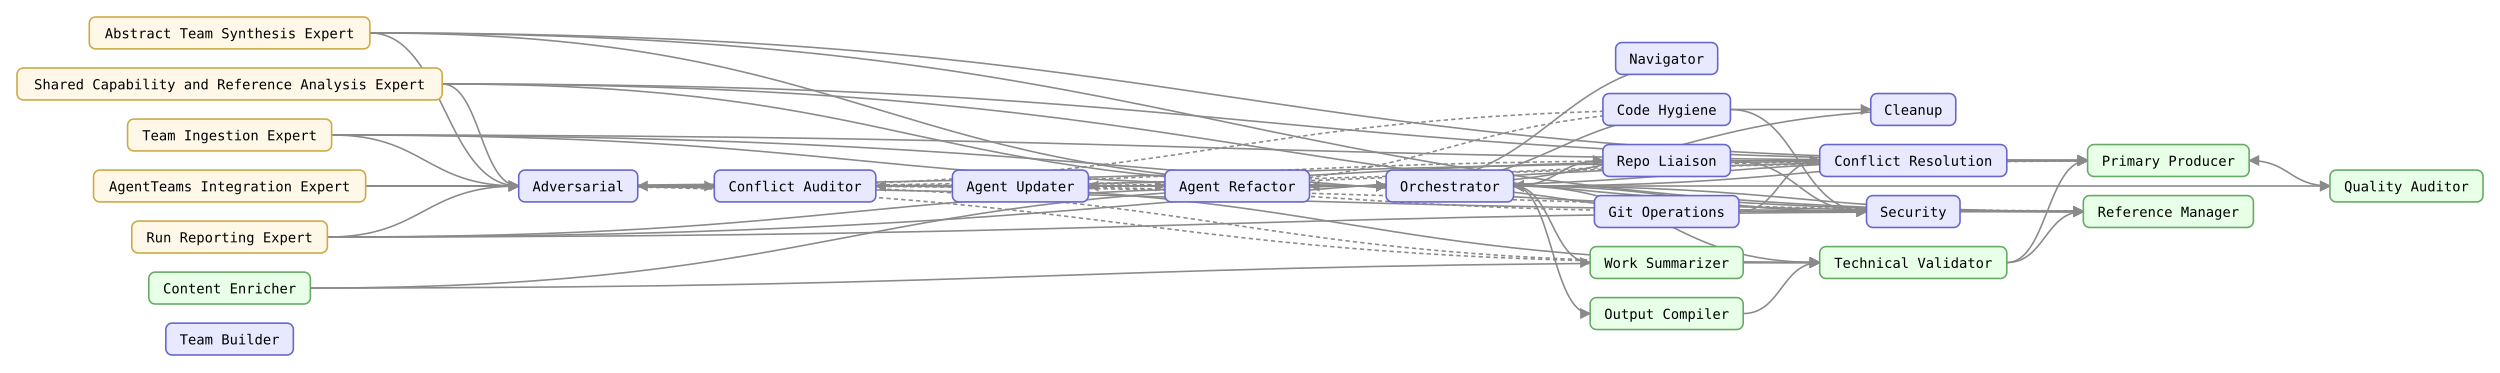
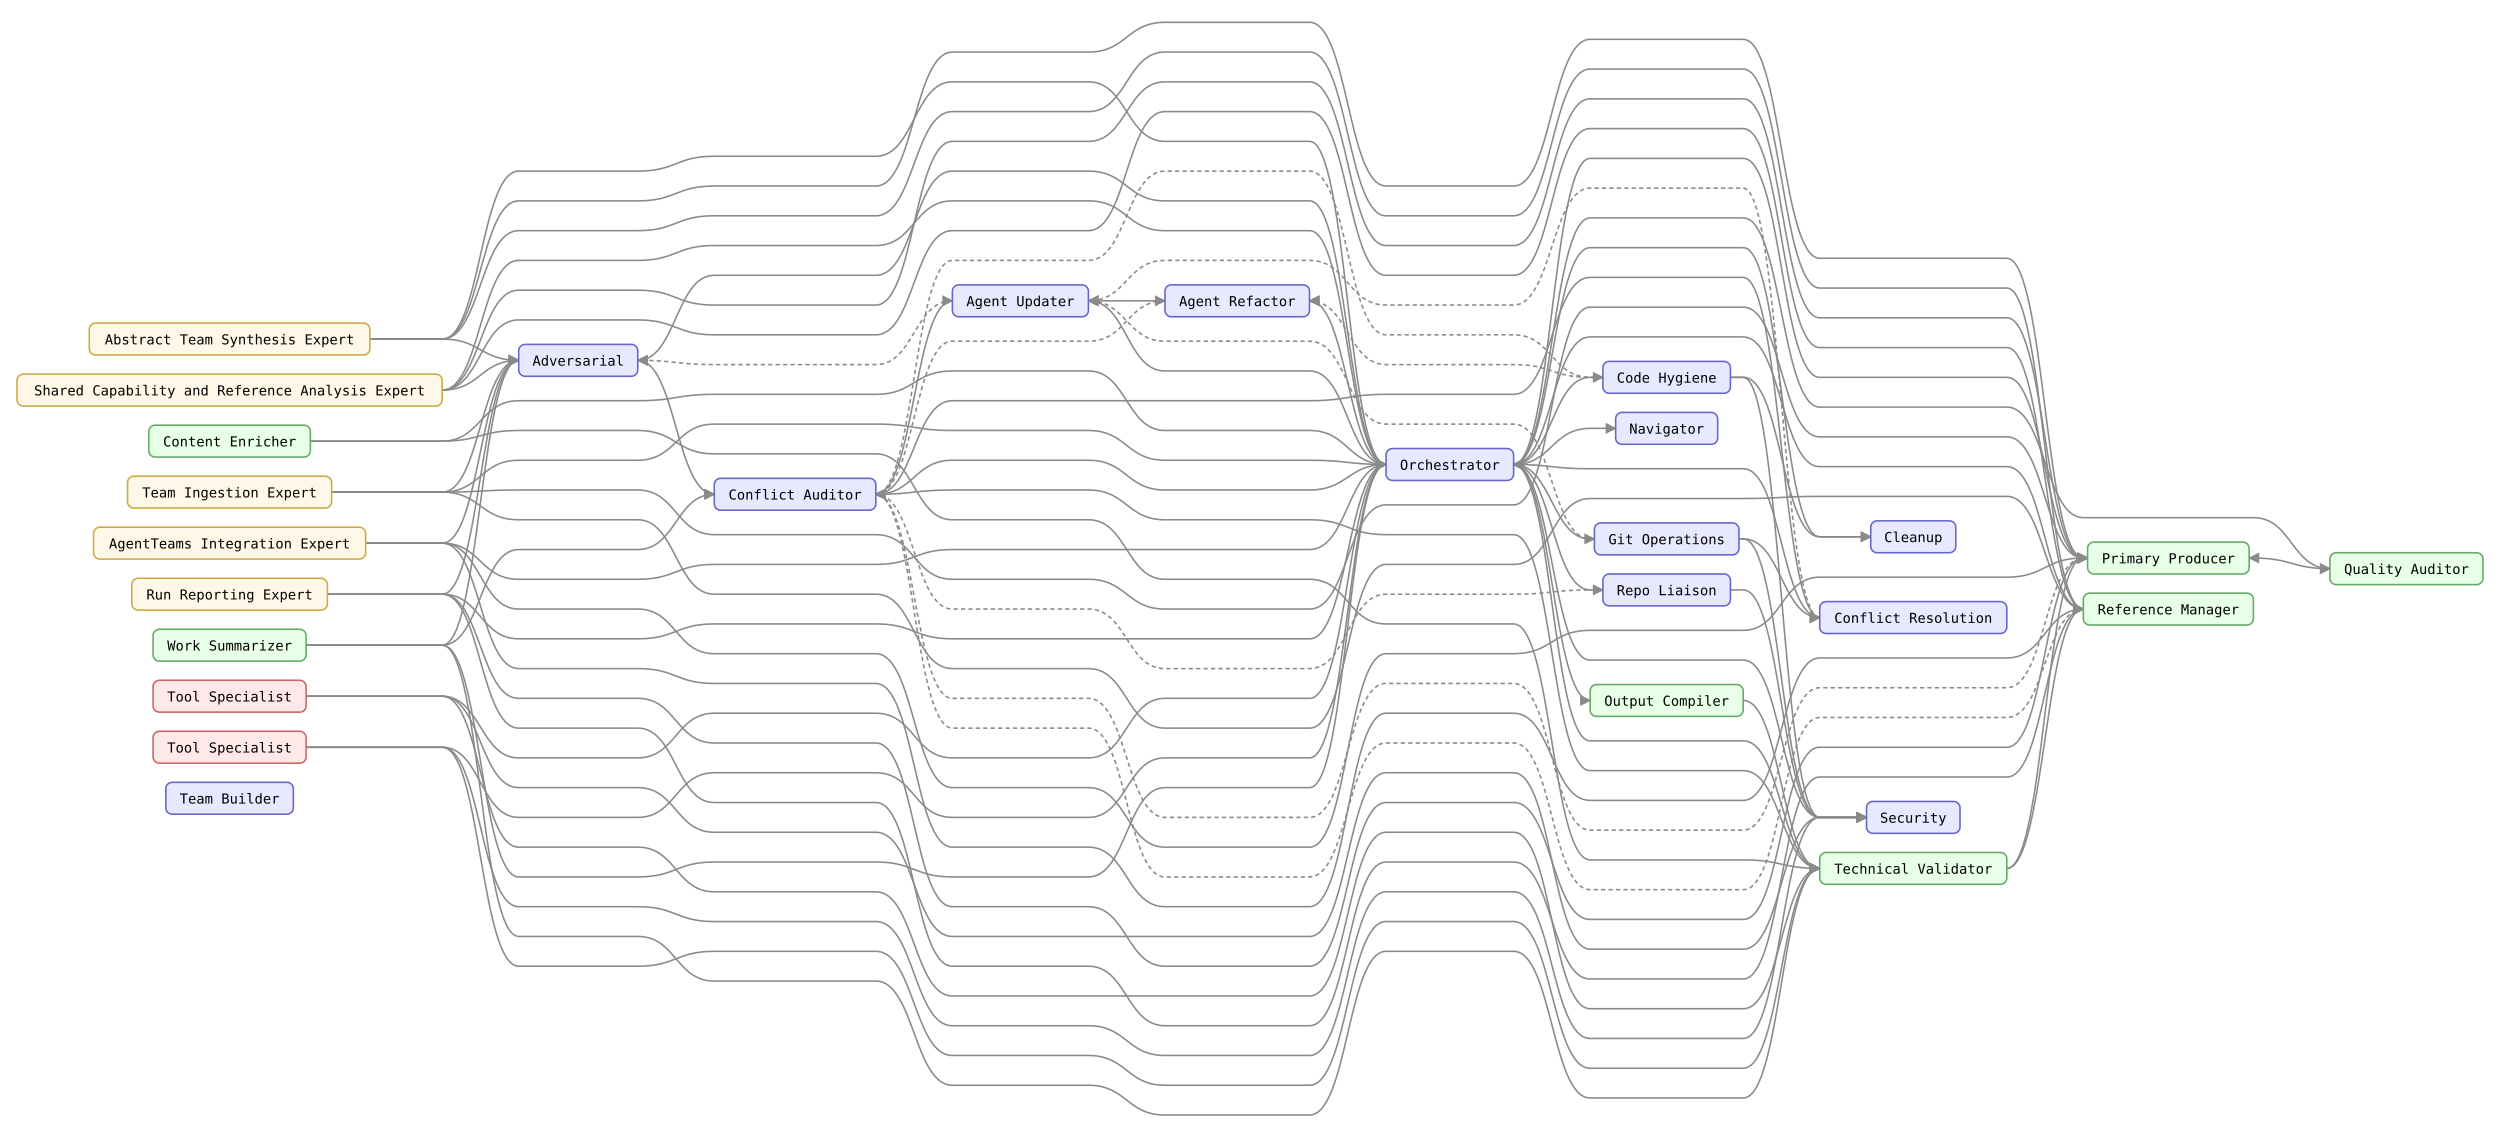
- <svg xmlns="http://www.w3.org/2000/svg" viewBox="0 0 2352 350" width="2352" height="350" font-family="monospace">
+ <svg xmlns="http://www.w3.org/2000/svg" viewBox="0 0 2352 1070" width="2352" height="1070" font-family="monospace">
  <defs>
    <marker id="arrow" viewBox="0 0 10 10" refX="9" refY="5" markerWidth="7" markerHeight="7" orient="auto-start-reverse">
      <polygon points="0,0 10,5 0,10" fill="#8a8a8a" />
    </marker>
  </defs>
-   <path d="M348,31 C418,31 418,175 488,175" fill="none" stroke="#8a8a8a" stroke-width="1.5" marker-end="url(#arrow)" />
-   <path d="M348,31 C826,31 826,175 1304,175" fill="none" stroke="#8a8a8a" stroke-width="1.5" marker-end="url(#arrow)" />
-   <path d="M348,31 C1156,31 1156,151 1964,151" fill="none" stroke="#8a8a8a" stroke-width="1.5" marker-end="url(#arrow)" />
-   <path d="M348,31 C1154,31 1154,199 1960,199" fill="none" stroke="#8a8a8a" stroke-width="1.5" marker-end="url(#arrow)" />
-   <path d="M600,175 C636,175 636,175 672,175" fill="none" stroke="#8a8a8a" stroke-width="1.5" marker-end="url(#arrow)" />
-   <path d="M600,175 C952,175 952,175 1304,175" fill="none" stroke="#8a8a8a" stroke-width="1.5" marker-start="url(#arrow)" marker-end="url(#arrow)" />
-   <path d="M1232,175 C952,175 952,175 672,175" fill="none" stroke="#8a8a8a" stroke-width="1.5" stroke-dasharray="4,3" marker-end="url(#arrow)" />
-   <path d="M1232,175 C1268,175 1268,175 1304,175" fill="none" stroke="#8a8a8a" stroke-width="1.5" marker-start="url(#arrow)" marker-end="url(#arrow)" />
-   <path d="M1024,175 C756,175 756,175 488,175" fill="none" stroke="#8a8a8a" stroke-width="1.5" stroke-dasharray="4,3" marker-end="url(#arrow)" />
-   <path d="M1024,175 C1060,175 1060,175 1096,175" fill="none" stroke="#8a8a8a" stroke-width="1.5" marker-end="url(#arrow)" />
-   <path d="M1024,175 C848,175 848,175 672,175" fill="none" stroke="#8a8a8a" stroke-width="1.5" marker-start="url(#arrow)" marker-end="url(#arrow)" />
-   <path d="M1024,175 C1164,175 1164,175 1304,175" fill="none" stroke="#8a8a8a" stroke-width="1.5" marker-start="url(#arrow)" marker-end="url(#arrow)" />
-   <path d="M416,79 C452,79 452,175 488,175" fill="none" stroke="#8a8a8a" stroke-width="1.5" marker-end="url(#arrow)" />
-   <path d="M416,79 C860,79 860,175 1304,175" fill="none" stroke="#8a8a8a" stroke-width="1.5" marker-end="url(#arrow)" />
-   <path d="M416,79 C1190,79 1190,151 1964,151" fill="none" stroke="#8a8a8a" stroke-width="1.5" marker-end="url(#arrow)" />
-   <path d="M416,79 C1188,79 1188,199 1960,199" fill="none" stroke="#8a8a8a" stroke-width="1.5" marker-end="url(#arrow)" />
-   <path d="M1840,103 C1572,103 1572,175 1304,175" fill="none" stroke="#8a8a8a" stroke-width="1.5" marker-start="url(#arrow)" marker-end="url(#arrow)" />
-   <path d="M1628,103 C1362,103 1362,175 1096,175" fill="none" stroke="#8a8a8a" stroke-width="1.5" stroke-dasharray="4,3" marker-end="url(#arrow)" />
-   <path d="M1628,103 C1694,103 1694,103 1760,103" fill="none" stroke="#8a8a8a" stroke-width="1.5" marker-end="url(#arrow)" />
-   <path d="M1628,103 C1150,103 1150,175 672,175" fill="none" stroke="#8a8a8a" stroke-width="1.5" stroke-dasharray="4,3" marker-end="url(#arrow)" />
-   <path d="M1628,103 C1466,103 1466,175 1304,175" fill="none" stroke="#8a8a8a" stroke-width="1.5" marker-start="url(#arrow)" marker-end="url(#arrow)" />
-   <path d="M1628,103 C1692,103 1692,199 1756,199" fill="none" stroke="#8a8a8a" stroke-width="1.5" marker-end="url(#arrow)" />
-   <path d="M824,175 C1268,175 1268,151 1712,151" fill="none" stroke="#8a8a8a" stroke-width="1.5" marker-end="url(#arrow)" />
-   <path d="M824,175 C1064,175 1064,175 1304,175" fill="none" stroke="#8a8a8a" stroke-width="1.5" marker-start="url(#arrow)" marker-end="url(#arrow)" />
-   <path d="M824,175 C1268,175 1268,247 1712,247" fill="none" stroke="#8a8a8a" stroke-width="1.5" marker-start="url(#arrow)" marker-end="url(#arrow)" />
-   <path d="M1888,151 C1392,151 1392,175 896,175" fill="none" stroke="#8a8a8a" stroke-width="1.5" stroke-dasharray="4,3" marker-end="url(#arrow)" />
-   <path d="M1888,151 C1596,151 1596,175 1304,175" fill="none" stroke="#8a8a8a" stroke-width="1.5" marker-start="url(#arrow)" marker-end="url(#arrow)" />
-   <path d="M292,271 C798,271 798,175 1304,175" fill="none" stroke="#8a8a8a" stroke-width="1.5" marker-end="url(#arrow)" />
-   <path d="M292,271 C1002,271 1002,247 1712,247" fill="none" stroke="#8a8a8a" stroke-width="1.5" marker-end="url(#arrow)" />
-   <path d="M1636,199 C1266,199 1266,175 896,175" fill="none" stroke="#8a8a8a" stroke-width="1.5" stroke-dasharray="4,3" marker-end="url(#arrow)" />
-   <path d="M1636,199 C1674,199 1674,151 1712,151" fill="none" stroke="#8a8a8a" stroke-width="1.5" marker-end="url(#arrow)" />
-   <path d="M1636,199 C1470,199 1470,175 1304,175" fill="none" stroke="#8a8a8a" stroke-width="1.5" marker-start="url(#arrow)" marker-end="url(#arrow)" />
-   <path d="M1636,199 C1696,199 1696,199 1756,199" fill="none" stroke="#8a8a8a" stroke-width="1.5" marker-end="url(#arrow)" />
-   <path d="M312,127 C400,127 400,175 488,175" fill="none" stroke="#8a8a8a" stroke-width="1.5" marker-end="url(#arrow)" />
-   <path d="M312,127 C808,127 808,175 1304,175" fill="none" stroke="#8a8a8a" stroke-width="1.5" marker-end="url(#arrow)" />
-   <path d="M312,127 C1138,127 1138,151 1964,151" fill="none" stroke="#8a8a8a" stroke-width="1.5" marker-end="url(#arrow)" />
-   <path d="M312,127 C1136,127 1136,199 1960,199" fill="none" stroke="#8a8a8a" stroke-width="1.5" marker-end="url(#arrow)" />
-   <path d="M344,175 C416,175 416,175 488,175" fill="none" stroke="#8a8a8a" stroke-width="1.5" marker-end="url(#arrow)" />
-   <path d="M344,175 C824,175 824,175 1304,175" fill="none" stroke="#8a8a8a" stroke-width="1.5" marker-end="url(#arrow)" />
-   <path d="M344,175 C1154,175 1154,151 1964,151" fill="none" stroke="#8a8a8a" stroke-width="1.5" marker-end="url(#arrow)" />
-   <path d="M344,175 C1152,175 1152,199 1960,199" fill="none" stroke="#8a8a8a" stroke-width="1.5" marker-end="url(#arrow)" />
-   <path d="M1616,55 C1460,55 1460,175 1304,175" fill="none" stroke="#8a8a8a" stroke-width="1.5" marker-start="url(#arrow)" marker-end="url(#arrow)" />
-   <path d="M1424,175 C1460,175 1460,295 1496,295" fill="none" stroke="#8a8a8a" stroke-width="1.5" marker-start="url(#arrow)" marker-end="url(#arrow)" />
-   <path d="M1424,175 C1694,175 1694,151 1964,151" fill="none" stroke="#8a8a8a" stroke-width="1.5" marker-start="url(#arrow)" marker-end="url(#arrow)" />
-   <path d="M1424,175 C1808,175 1808,175 2192,175" fill="none" stroke="#8a8a8a" stroke-width="1.5" marker-start="url(#arrow)" marker-end="url(#arrow)" />
-   <path d="M1424,175 C1692,175 1692,199 1960,199" fill="none" stroke="#8a8a8a" stroke-width="1.5" marker-start="url(#arrow)" marker-end="url(#arrow)" />
-   <path d="M1424,175 C1466,175 1466,151 1508,151" fill="none" stroke="#8a8a8a" stroke-width="1.5" marker-start="url(#arrow)" marker-end="url(#arrow)" />
-   <path d="M1424,175 C1590,175 1590,199 1756,199" fill="none" stroke="#8a8a8a" stroke-width="1.5" marker-start="url(#arrow)" marker-end="url(#arrow)" />
-   <path d="M1424,175 C1568,175 1568,247 1712,247" fill="none" stroke="#8a8a8a" stroke-width="1.5" marker-start="url(#arrow)" marker-end="url(#arrow)" />
-   <path d="M1424,175 C1460,175 1460,247 1496,247" fill="none" stroke="#8a8a8a" stroke-width="1.5" marker-start="url(#arrow)" marker-end="url(#arrow)" />
-   <path d="M1640,295 C1676,295 1676,247 1712,247" fill="none" stroke="#8a8a8a" stroke-width="1.5" marker-end="url(#arrow)" />
-   <path d="M2116,151 C1394,151 1394,175 672,175" fill="none" stroke="#8a8a8a" stroke-width="1.5" stroke-dasharray="4,3" marker-end="url(#arrow)" />
-   <path d="M2116,151 C2154,151 2154,175 2192,175" fill="none" stroke="#8a8a8a" stroke-width="1.5" marker-start="url(#arrow)" marker-end="url(#arrow)" />
-   <path d="M2120,199 C1396,199 1396,175 672,175" fill="none" stroke="#8a8a8a" stroke-width="1.5" stroke-dasharray="4,3" marker-end="url(#arrow)" />
-   <path d="M1628,151 C1150,151 1150,175 672,175" fill="none" stroke="#8a8a8a" stroke-width="1.5" stroke-dasharray="4,3" marker-end="url(#arrow)" />
-   <path d="M1628,151 C1692,151 1692,199 1756,199" fill="none" stroke="#8a8a8a" stroke-width="1.5" marker-end="url(#arrow)" />
-   <path d="M308,223 C398,223 398,175 488,175" fill="none" stroke="#8a8a8a" stroke-width="1.5" marker-end="url(#arrow)" />
-   <path d="M308,223 C806,223 806,175 1304,175" fill="none" stroke="#8a8a8a" stroke-width="1.5" marker-end="url(#arrow)" />
-   <path d="M308,223 C1136,223 1136,151 1964,151" fill="none" stroke="#8a8a8a" stroke-width="1.5" marker-end="url(#arrow)" />
-   <path d="M308,223 C1134,223 1134,199 1960,199" fill="none" stroke="#8a8a8a" stroke-width="1.5" marker-end="url(#arrow)" />
-   <path d="M1888,247 C1926,247 1926,151 1964,151" fill="none" stroke="#8a8a8a" stroke-width="1.5" marker-end="url(#arrow)" />
-   <path d="M1888,247 C1924,247 1924,199 1960,199" fill="none" stroke="#8a8a8a" stroke-width="1.5" marker-end="url(#arrow)" />
-   <path d="M1640,247 C1064,247 1064,175 488,175" fill="none" stroke="#8a8a8a" stroke-width="1.5" stroke-dasharray="4,3" marker-end="url(#arrow)" />
-   <path d="M1640,247 C1156,247 1156,175 672,175" fill="none" stroke="#8a8a8a" stroke-width="1.5" stroke-dasharray="4,3" marker-end="url(#arrow)" />
-   <path d="M1640,247 C1676,247 1676,247 1712,247" fill="none" stroke="#8a8a8a" stroke-width="1.5" marker-end="url(#arrow)" />
-   <rect x="84" y="16" width="264" height="30" rx="6" fill="#fff8e8" stroke="#ccaa44" stroke-width="1.5" />
-   <text x="216" y="36" font-size="13" text-anchor="middle" fill="#000000">Abstract Team Synthesis Expert</text>
-   <rect x="488" y="160" width="112" height="30" rx="6" fill="#e8e8ff" stroke="#6666cc" stroke-width="1.5" />
-   <text x="544" y="180" font-size="13" text-anchor="middle" fill="#000000">Adversarial</text>
-   <rect x="1096" y="160" width="136" height="30" rx="6" fill="#e8e8ff" stroke="#6666cc" stroke-width="1.5" />
-   <text x="1164" y="180" font-size="13" text-anchor="middle" fill="#000000">Agent Refactor</text>
-   <rect x="896" y="160" width="128" height="30" rx="6" fill="#e8e8ff" stroke="#6666cc" stroke-width="1.5" />
-   <text x="960" y="180" font-size="13" text-anchor="middle" fill="#000000">Agent Updater</text>
-   <rect x="16" y="64" width="400" height="30" rx="6" fill="#fff8e8" stroke="#ccaa44" stroke-width="1.5" />
-   <text x="216" y="84" font-size="13" text-anchor="middle" fill="#000000">Shared Capability and Reference Analysis Expert</text>
-   <rect x="1760" y="88" width="80" height="30" rx="6" fill="#e8e8ff" stroke="#6666cc" stroke-width="1.5" />
-   <text x="1800" y="108" font-size="13" text-anchor="middle" fill="#000000">Cleanup</text>
-   <rect x="1508" y="88" width="120" height="30" rx="6" fill="#e8e8ff" stroke="#6666cc" stroke-width="1.5" />
-   <text x="1568" y="108" font-size="13" text-anchor="middle" fill="#000000">Code Hygiene</text>
-   <rect x="672" y="160" width="152" height="30" rx="6" fill="#e8e8ff" stroke="#6666cc" stroke-width="1.5" />
-   <text x="748" y="180" font-size="13" text-anchor="middle" fill="#000000">Conflict Auditor</text>
-   <rect x="1712" y="136" width="176" height="30" rx="6" fill="#e8e8ff" stroke="#6666cc" stroke-width="1.5" />
-   <text x="1800" y="156" font-size="13" text-anchor="middle" fill="#000000">Conflict Resolution</text>
-   <rect x="140" y="256" width="152" height="30" rx="6" fill="#e8ffe8" stroke="#66aa66" stroke-width="1.5" />
-   <text x="216" y="276" font-size="13" text-anchor="middle" fill="#000000">Content Enricher</text>
-   <rect x="1500" y="184" width="136" height="30" rx="6" fill="#e8e8ff" stroke="#6666cc" stroke-width="1.5" />
-   <text x="1568" y="204" font-size="13" text-anchor="middle" fill="#000000">Git Operations</text>
-   <rect x="120" y="112" width="192" height="30" rx="6" fill="#fff8e8" stroke="#ccaa44" stroke-width="1.5" />
-   <text x="216" y="132" font-size="13" text-anchor="middle" fill="#000000">Team Ingestion Expert</text>
-   <rect x="88" y="160" width="256" height="30" rx="6" fill="#fff8e8" stroke="#ccaa44" stroke-width="1.5" />
-   <text x="216" y="180" font-size="13" text-anchor="middle" fill="#000000">AgentTeams Integration Expert</text>
-   <rect x="1520" y="40" width="96" height="30" rx="6" fill="#e8e8ff" stroke="#6666cc" stroke-width="1.5" />
-   <text x="1568" y="60" font-size="13" text-anchor="middle" fill="#000000">Navigator</text>
-   <rect x="1304" y="160" width="120" height="30" rx="6" fill="#e8e8ff" stroke="#6666cc" stroke-width="1.5" />
-   <text x="1364" y="180" font-size="13" text-anchor="middle" fill="#000000">Orchestrator</text>
-   <rect x="1496" y="280" width="144" height="30" rx="6" fill="#e8ffe8" stroke="#66aa66" stroke-width="1.5" />
-   <text x="1568" y="300" font-size="13" text-anchor="middle" fill="#000000">Output Compiler</text>
-   <rect x="1964" y="136" width="152" height="30" rx="6" fill="#e8ffe8" stroke="#66aa66" stroke-width="1.5" />
-   <text x="2040" y="156" font-size="13" text-anchor="middle" fill="#000000">Primary Producer</text>
-   <rect x="2192" y="160" width="144" height="30" rx="6" fill="#e8ffe8" stroke="#66aa66" stroke-width="1.5" />
-   <text x="2264" y="180" font-size="13" text-anchor="middle" fill="#000000">Quality Auditor</text>
-   <rect x="1960" y="184" width="160" height="30" rx="6" fill="#e8ffe8" stroke="#66aa66" stroke-width="1.5" />
-   <text x="2040" y="204" font-size="13" text-anchor="middle" fill="#000000">Reference Manager</text>
-   <rect x="1508" y="136" width="120" height="30" rx="6" fill="#e8e8ff" stroke="#6666cc" stroke-width="1.5" />
-   <text x="1568" y="156" font-size="13" text-anchor="middle" fill="#000000">Repo Liaison</text>
-   <rect x="124" y="208" width="184" height="30" rx="6" fill="#fff8e8" stroke="#ccaa44" stroke-width="1.5" />
-   <text x="216" y="228" font-size="13" text-anchor="middle" fill="#000000">Run Reporting Expert</text>
-   <rect x="1756" y="184" width="88" height="30" rx="6" fill="#e8e8ff" stroke="#6666cc" stroke-width="1.5" />
-   <text x="1800" y="204" font-size="13" text-anchor="middle" fill="#000000">Security</text>
-   <rect x="156" y="304" width="120" height="30" rx="6" fill="#e8e8ff" stroke="#6666cc" stroke-width="1.5" />
-   <text x="216" y="324" font-size="13" text-anchor="middle" fill="#000000">Team Builder</text>
-   <rect x="1712" y="232" width="176" height="30" rx="6" fill="#e8ffe8" stroke="#66aa66" stroke-width="1.5" />
-   <text x="1800" y="252" font-size="13" text-anchor="middle" fill="#000000">Technical Validator</text>
-   <rect x="1496" y="232" width="144" height="30" rx="6" fill="#e8ffe8" stroke="#66aa66" stroke-width="1.5" />
-   <text x="1568" y="252" font-size="13" text-anchor="middle" fill="#000000">Work Summarizer</text>
+   <path d="M348,319 L416,319 C452,319 452,339 488,339" fill="none" stroke="#8a8a8a" stroke-width="1.5" marker-end="url(#arrow)" />
+   <path d="M348,319 L416,319 C452,319 452,161 488,161 L600,161 C636,161 636,147 672,147 L824,147 C860,147 860,77 896,77 L1024,77 C1060,77 1060,133 1096,133 L1232,133 C1268,133 1268,437 1304,437" fill="none" stroke="#8a8a8a" stroke-width="1.5" marker-end="url(#arrow)" />
+   <path d="M348,319 L416,319 C452,319 452,189 488,189 L600,189 C636,189 636,175 672,175 L824,175 C860,175 860,49 896,49 L1024,49 C1060,49 1060,21 1096,21 L1232,21 C1268,21 1268,175 1304,175 L1424,175 C1460,175 1460,37 1496,37 L1640,37 C1676,37 1676,243 1712,243 L1888,243 C1924,243 1924,525 1960,525 L1964,525" fill="none" stroke="#8a8a8a" stroke-width="1.5" marker-end="url(#arrow)" />
+   <path d="M348,319 L416,319 C452,319 452,217 488,217 L600,217 C636,217 636,203 672,203 L824,203 C860,203 860,105 896,105 L1024,105 C1060,105 1060,49 1096,49 L1232,49 C1268,49 1268,203 1304,203 L1424,203 C1460,203 1460,65 1496,65 L1640,65 C1676,65 1676,271 1712,271 L1888,271 C1924,271 1924,573 1960,573" fill="none" stroke="#8a8a8a" stroke-width="1.5" marker-end="url(#arrow)" />
+   <path d="M600,339 C636,339 636,465 672,465" fill="none" stroke="#8a8a8a" stroke-width="1.5" marker-end="url(#arrow)" />
+   <path d="M600,339 C636,339 636,259 672,259 L824,259 C860,259 860,161 896,161 L1024,161 C1060,161 1060,189 1096,189 L1232,189 C1268,189 1268,437 1304,437" fill="none" stroke="#8a8a8a" stroke-width="1.5" marker-start="url(#arrow)" marker-end="url(#arrow)" />
+   <path d="M1096,283 C1060,283 1060,321 1024,321 L896,321 C860,321 860,465 824,465" fill="none" stroke="#8a8a8a" stroke-width="1.5" stroke-dasharray="4,3" marker-end="url(#arrow)" />
+   <path d="M1232,283 C1268,283 1268,437 1304,437" fill="none" stroke="#8a8a8a" stroke-width="1.5" marker-start="url(#arrow)" marker-end="url(#arrow)" />
+   <path d="M896,283 C860,283 860,343 824,343 L672,343 C636,343 636,339 600,339" fill="none" stroke="#8a8a8a" stroke-width="1.5" stroke-dasharray="4,3" marker-end="url(#arrow)" />
+   <path d="M1024,283 L1096,283" fill="none" stroke="#8a8a8a" stroke-width="1.5" marker-end="url(#arrow)" />
+   <path d="M896,283 C860,283 860,465 824,465" fill="none" stroke="#8a8a8a" stroke-width="1.5" marker-start="url(#arrow)" marker-end="url(#arrow)" />
+   <path d="M1024,283 C1060,283 1060,349 1096,349 L1232,349 C1268,349 1268,437 1304,437" fill="none" stroke="#8a8a8a" stroke-width="1.5" marker-start="url(#arrow)" marker-end="url(#arrow)" />
+   <path d="M416,367 C452,367 452,339 488,339" fill="none" stroke="#8a8a8a" stroke-width="1.5" marker-end="url(#arrow)" />
+   <path d="M416,367 C452,367 452,245 488,245 L600,245 C636,245 636,231 672,231 L824,231 C860,231 860,189 896,189 L1024,189 C1060,189 1060,217 1096,217 L1232,217 C1268,217 1268,437 1304,437" fill="none" stroke="#8a8a8a" stroke-width="1.5" marker-end="url(#arrow)" />
+   <path d="M416,367 C452,367 452,273 488,273 L600,273 C636,273 636,287 672,287 L824,287 C860,287 860,133 896,133 L1024,133 C1060,133 1060,77 1096,77 L1232,77 C1268,77 1268,231 1304,231 L1424,231 C1460,231 1460,93 1496,93 L1640,93 C1676,93 1676,299 1712,299 L1888,299 C1924,299 1924,525 1960,525 L1964,525" fill="none" stroke="#8a8a8a" stroke-width="1.5" marker-end="url(#arrow)" />
+   <path d="M416,367 C452,367 452,301 488,301 L600,301 C636,301 636,315 672,315 L824,315 C860,315 860,217 896,217 L1024,217 C1060,217 1060,105 1096,105 L1232,105 C1268,105 1268,259 1304,259 L1424,259 C1460,259 1460,121 1496,121 L1640,121 C1676,121 1676,327 1712,327 L1888,327 C1924,327 1924,573 1960,573" fill="none" stroke="#8a8a8a" stroke-width="1.5" marker-end="url(#arrow)" />
+   <path d="M1760,505 L1712,505 C1676,505 1676,233 1640,233 L1496,233 C1460,233 1460,437 1424,437" fill="none" stroke="#8a8a8a" stroke-width="1.5" marker-start="url(#arrow)" marker-end="url(#arrow)" />
+   <path d="M1508,355 L1496,355 C1460,355 1460,343 1424,343 L1304,343 C1268,343 1268,283 1232,283" fill="none" stroke="#8a8a8a" stroke-width="1.5" stroke-dasharray="4,3" marker-end="url(#arrow)" />
+   <path d="M1628,355 L1640,355 C1676,355 1676,505 1712,505 L1760,505" fill="none" stroke="#8a8a8a" stroke-width="1.5" marker-end="url(#arrow)" />
+   <path d="M1508,355 L1496,355 C1460,355 1460,315 1424,315 L1304,315 C1268,315 1268,161 1232,161 L1096,161 C1060,161 1060,245 1024,245 L896,245 C860,245 860,465 824,465" fill="none" stroke="#8a8a8a" stroke-width="1.5" stroke-dasharray="4,3" marker-end="url(#arrow)" />
+   <path d="M1508,355 L1496,355 C1460,355 1460,437 1424,437" fill="none" stroke="#8a8a8a" stroke-width="1.5" marker-start="url(#arrow)" marker-end="url(#arrow)" />
+   <path d="M1628,355 L1640,355 C1676,355 1676,769 1712,769 L1756,769" fill="none" stroke="#8a8a8a" stroke-width="1.5" marker-end="url(#arrow)" />
+   <path d="M824,465 C860,465 860,377 896,377 L1024,377 L1096,377 L1232,377 C1268,377 1268,371 1304,371 L1424,371 C1460,371 1460,261 1496,261 L1640,261 C1676,261 1676,581 1712,581" fill="none" stroke="#8a8a8a" stroke-width="1.5" marker-end="url(#arrow)" />
+   <path d="M824,465 C860,465 860,433 896,433 L1024,433 C1060,433 1060,461 1096,461 L1232,461 C1268,461 1268,437 1304,437" fill="none" stroke="#8a8a8a" stroke-width="1.5" marker-start="url(#arrow)" marker-end="url(#arrow)" />
+   <path d="M824,465 C860,465 860,461 896,461 L1024,461 C1060,461 1060,489 1096,489 L1232,489 C1268,489 1268,503 1304,503 L1424,503 C1460,503 1460,725 1496,725 L1640,725 C1676,725 1676,817 1712,817" fill="none" stroke="#8a8a8a" stroke-width="1.5" marker-start="url(#arrow)" marker-end="url(#arrow)" />
+   <path d="M1712,581 C1676,581 1676,177 1640,177 L1496,177 C1460,177 1460,287 1424,287 L1304,287 C1268,287 1268,245 1232,245 L1096,245 C1060,245 1060,283 1024,283" fill="none" stroke="#8a8a8a" stroke-width="1.5" stroke-dasharray="4,3" marker-end="url(#arrow)" />
+   <path d="M1712,581 C1676,581 1676,441 1640,441 L1496,441 C1460,441 1460,437 1424,437" fill="none" stroke="#8a8a8a" stroke-width="1.5" marker-start="url(#arrow)" marker-end="url(#arrow)" />
+   <path d="M292,415 L416,415 C452,415 452,377 488,377 L600,377 C636,377 636,371 672,371 L824,371 C860,371 860,349 896,349 L1024,349 C1060,349 1060,405 1096,405 L1232,405 C1268,405 1268,437 1304,437" fill="none" stroke="#8a8a8a" stroke-width="1.5" marker-end="url(#arrow)" />
+   <path d="M292,415 L416,415 C452,415 452,405 488,405 L600,405 C636,405 636,427 672,427 L824,427 C860,427 860,489 896,489 L1024,489 C1060,489 1060,545 1096,545 L1232,545 C1268,545 1268,587 1304,587 L1424,587 C1460,587 1460,809 1496,809 L1640,809 C1676,809 1676,817 1712,817" fill="none" stroke="#8a8a8a" stroke-width="1.5" marker-end="url(#arrow)" />
+   <path d="M1500,507 L1496,507 C1460,507 1460,399 1424,399 L1304,399 C1268,399 1268,321 1232,321 L1096,321 C1060,321 1060,283 1024,283" fill="none" stroke="#8a8a8a" stroke-width="1.5" stroke-dasharray="4,3" marker-end="url(#arrow)" />
+   <path d="M1636,507 L1640,507 C1676,507 1676,581 1712,581" fill="none" stroke="#8a8a8a" stroke-width="1.5" marker-end="url(#arrow)" />
+   <path d="M1500,507 L1496,507 C1460,507 1460,437 1424,437" fill="none" stroke="#8a8a8a" stroke-width="1.5" marker-start="url(#arrow)" marker-end="url(#arrow)" />
+   <path d="M1636,507 L1640,507 C1676,507 1676,769 1712,769 L1756,769" fill="none" stroke="#8a8a8a" stroke-width="1.5" marker-end="url(#arrow)" />
+   <path d="M312,463 L416,463 C452,463 452,339 488,339" fill="none" stroke="#8a8a8a" stroke-width="1.5" marker-end="url(#arrow)" />
+   <path d="M312,463 L416,463 C452,463 452,433 488,433 L600,433 C636,433 636,399 672,399 L824,399 C860,399 860,405 896,405 L1024,405 C1060,405 1060,433 1096,433 L1232,433 C1268,433 1268,437 1304,437" fill="none" stroke="#8a8a8a" stroke-width="1.5" marker-end="url(#arrow)" />
+   <path d="M312,463 L416,463 C452,463 452,461 488,461 L600,461 C636,461 636,503 672,503 L824,503 C860,503 860,545 896,545 L1024,545 C1060,545 1060,573 1096,573 L1232,573 C1268,573 1268,475 1304,475 L1424,475 C1460,475 1460,289 1496,289 L1640,289 C1676,289 1676,411 1712,411 L1888,411 C1924,411 1924,525 1960,525 L1964,525" fill="none" stroke="#8a8a8a" stroke-width="1.5" marker-end="url(#arrow)" />
+   <path d="M312,463 L416,463 C452,463 452,489 488,489 L600,489 C636,489 636,559 672,559 L824,559 C860,559 860,629 896,629 L1024,629 C1060,629 1060,685 1096,685 L1232,685 C1268,685 1268,531 1304,531 L1424,531 C1460,531 1460,469 1496,469 L1640,469 C1676,469 1676,467 1712,467 L1888,467 C1924,467 1924,573 1960,573" fill="none" stroke="#8a8a8a" stroke-width="1.5" marker-end="url(#arrow)" />
+   <path d="M344,511 L416,511 C452,511 452,339 488,339" fill="none" stroke="#8a8a8a" stroke-width="1.5" marker-end="url(#arrow)" />
+   <path d="M344,511 L416,511 C452,511 452,545 488,545 L600,545 C636,545 636,531 672,531 L824,531 C860,531 860,517 896,517 L1024,517 L1096,517 L1232,517 C1268,517 1268,437 1304,437" fill="none" stroke="#8a8a8a" stroke-width="1.5" marker-end="url(#arrow)" />
+   <path d="M344,511 L416,511 C452,511 452,573 488,573 L600,573 C636,573 636,615 672,615 L824,615 C860,615 860,741 896,741 L1024,741 C1060,741 1060,797 1096,797 L1232,797 C1268,797 1268,615 1304,615 L1424,615 C1460,615 1460,593 1496,593 L1640,593 C1676,593 1676,543 1712,543 L1888,543 C1924,543 1924,525 1960,525 L1964,525" fill="none" stroke="#8a8a8a" stroke-width="1.5" marker-end="url(#arrow)" />
+   <path d="M344,511 L416,511 C452,511 452,629 488,629 L600,629 C636,629 636,643 672,643 L824,643 C860,643 860,797 896,797 L1024,797 C1060,797 1060,853 1096,853 L1232,853 C1268,853 1268,671 1304,671 L1424,671 C1460,671 1460,753 1496,753 L1640,753 C1676,753 1676,619 1712,619 L1888,619 C1924,619 1924,573 1960,573" fill="none" stroke="#8a8a8a" stroke-width="1.5" marker-end="url(#arrow)" />
+   <path d="M1520,403 L1496,403 C1460,403 1460,437 1424,437" fill="none" stroke="#8a8a8a" stroke-width="1.5" marker-start="url(#arrow)" marker-end="url(#arrow)" />
+   <path d="M1424,437 C1460,437 1460,659 1496,659" fill="none" stroke="#8a8a8a" stroke-width="1.5" marker-start="url(#arrow)" marker-end="url(#arrow)" />
+   <path d="M1424,437 C1460,437 1460,149 1496,149 L1640,149 C1676,149 1676,355 1712,355 L1888,355 C1924,355 1924,525 1960,525 L1964,525" fill="none" stroke="#8a8a8a" stroke-width="1.5" marker-start="url(#arrow)" marker-end="url(#arrow)" />
+   <path d="M1424,437 C1460,437 1460,205 1496,205 L1640,205 C1676,205 1676,383 1712,383 L1888,383 C1924,383 1924,487 1960,487 L2120,487 C2156,487 2156,535 2192,535" fill="none" stroke="#8a8a8a" stroke-width="1.5" marker-start="url(#arrow)" marker-end="url(#arrow)" />
+   <path d="M1424,437 C1460,437 1460,317 1496,317 L1640,317 C1676,317 1676,439 1712,439 L1888,439 C1924,439 1924,573 1960,573" fill="none" stroke="#8a8a8a" stroke-width="1.5" marker-start="url(#arrow)" marker-end="url(#arrow)" />
+   <path d="M1424,437 C1460,437 1460,555 1496,555 L1508,555" fill="none" stroke="#8a8a8a" stroke-width="1.5" marker-start="url(#arrow)" marker-end="url(#arrow)" />
+   <path d="M1424,437 C1460,437 1460,621 1496,621 L1640,621 C1676,621 1676,769 1712,769 L1756,769" fill="none" stroke="#8a8a8a" stroke-width="1.5" marker-start="url(#arrow)" marker-end="url(#arrow)" />
+   <path d="M1424,437 C1460,437 1460,697 1496,697 L1640,697 C1676,697 1676,817 1712,817" fill="none" stroke="#8a8a8a" stroke-width="1.5" marker-start="url(#arrow)" marker-end="url(#arrow)" />
+   <path d="M1640,659 C1676,659 1676,817 1712,817" fill="none" stroke="#8a8a8a" stroke-width="1.5" marker-end="url(#arrow)" />
+   <path d="M1964,525 L1960,525 C1924,525 1924,647 1888,647 L1712,647 C1676,647 1676,781 1640,781 L1496,781 C1460,781 1460,643 1424,643 L1304,643 C1268,643 1268,769 1232,769 L1096,769 C1060,769 1060,657 1024,657 L896,657 C860,657 860,465 824,465" fill="none" stroke="#8a8a8a" stroke-width="1.5" stroke-dasharray="4,3" marker-end="url(#arrow)" />
+   <path d="M2116,525 L2120,525 C2156,525 2156,535 2192,535" fill="none" stroke="#8a8a8a" stroke-width="1.5" marker-start="url(#arrow)" marker-end="url(#arrow)" />
+   <path d="M1960,573 C1924,573 1924,675 1888,675 L1712,675 C1676,675 1676,837 1640,837 L1496,837 C1460,837 1460,699 1424,699 L1304,699 C1268,699 1268,825 1232,825 L1096,825 C1060,825 1060,685 1024,685 L896,685 C860,685 860,465 824,465" fill="none" stroke="#8a8a8a" stroke-width="1.5" stroke-dasharray="4,3" marker-end="url(#arrow)" />
+   <path d="M1508,555 L1496,555 C1460,555 1460,559 1424,559 L1304,559 C1268,559 1268,629 1232,629 L1096,629 C1060,629 1060,573 1024,573 L896,573 C860,573 860,465 824,465" fill="none" stroke="#8a8a8a" stroke-width="1.5" stroke-dasharray="4,3" marker-end="url(#arrow)" />
+   <path d="M1628,555 L1640,555 C1676,555 1676,769 1712,769 L1756,769" fill="none" stroke="#8a8a8a" stroke-width="1.5" marker-end="url(#arrow)" />
+   <path d="M308,559 L416,559 C452,559 452,339 488,339" fill="none" stroke="#8a8a8a" stroke-width="1.5" marker-end="url(#arrow)" />
+   <path d="M308,559 L416,559 C452,559 452,601 488,601 L600,601 C636,601 636,587 672,587 L824,587 C860,587 860,601 896,601 L1024,601 L1096,601 L1232,601 C1268,601 1268,437 1304,437" fill="none" stroke="#8a8a8a" stroke-width="1.5" marker-end="url(#arrow)" />
+   <path d="M308,559 L416,559 C452,559 452,657 488,657 L600,657 C636,657 636,699 672,699 L824,699 C860,699 860,853 896,853 L1024,853 C1060,853 1060,909 1096,909 L1232,909 C1268,909 1268,755 1304,755 L1424,755 C1460,755 1460,865 1496,865 L1640,865 C1676,865 1676,703 1712,703 L1888,703 C1924,703 1924,525 1960,525 L1964,525" fill="none" stroke="#8a8a8a" stroke-width="1.5" marker-end="url(#arrow)" />
+   <path d="M308,559 L416,559 C452,559 452,685 488,685 L600,685 C636,685 636,755 672,755 L824,755 C860,755 860,909 896,909 L1024,909 C1060,909 1060,965 1096,965 L1232,965 C1268,965 1268,811 1304,811 L1424,811 C1460,811 1460,921 1496,921 L1640,921 C1676,921 1676,731 1712,731 L1888,731 C1924,731 1924,573 1960,573" fill="none" stroke="#8a8a8a" stroke-width="1.5" marker-end="url(#arrow)" />
+   <path d="M1888,817 C1924,817 1924,525 1960,525 L1964,525" fill="none" stroke="#8a8a8a" stroke-width="1.5" marker-end="url(#arrow)" />
+   <path d="M1888,817 C1924,817 1924,573 1960,573" fill="none" stroke="#8a8a8a" stroke-width="1.5" marker-end="url(#arrow)" />
+   <path d="M288,655 L416,655 C452,655 452,713 488,713 L600,713 C636,713 636,671 672,671 L824,671 C860,671 860,713 896,713 L1024,713 C1060,713 1060,657 1096,657 L1232,657 C1268,657 1268,437 1304,437" fill="none" stroke="#8a8a8a" stroke-width="1.5" marker-end="url(#arrow)" />
+   <path d="M288,655 L416,655 C452,655 452,741 488,741 L600,741 C636,741 636,783 672,783 L824,783 C860,783 860,881 896,881 L1024,881 L1096,881 L1232,881 C1268,881 1268,727 1304,727 L1424,727 C1460,727 1460,893 1496,893 L1640,893 C1676,893 1676,769 1712,769 L1756,769" fill="none" stroke="#8a8a8a" stroke-width="1.5" marker-end="url(#arrow)" />
+   <path d="M288,655 L416,655 C452,655 452,797 488,797 L600,797 C636,797 636,839 672,839 L824,839 C860,839 860,937 896,937 L1024,937 L1096,937 L1232,937 C1268,937 1268,783 1304,783 L1424,783 C1460,783 1460,949 1496,949 L1640,949 C1676,949 1676,817 1712,817" fill="none" stroke="#8a8a8a" stroke-width="1.5" marker-end="url(#arrow)" />
+   <path d="M288,703 L416,703 C452,703 452,769 488,769 L600,769 C636,769 636,727 672,727 L824,727 C860,727 860,769 896,769 L1024,769 C1060,769 1060,713 1096,713 L1232,713 C1268,713 1268,437 1304,437" fill="none" stroke="#8a8a8a" stroke-width="1.5" marker-end="url(#arrow)" />
+   <path d="M288,703 L416,703 C452,703 452,853 488,853 L600,853 C636,853 636,867 672,867 L824,867 C860,867 860,965 896,965 L1024,965 C1060,965 1060,993 1096,993 L1232,993 C1268,993 1268,839 1304,839 L1424,839 C1460,839 1460,977 1496,977 L1640,977 C1676,977 1676,769 1712,769 L1756,769" fill="none" stroke="#8a8a8a" stroke-width="1.5" marker-end="url(#arrow)" />
+   <path d="M288,703 L416,703 C452,703 452,909 488,909 L600,909 C636,909 636,895 672,895 L824,895 C860,895 860,993 896,993 L1024,993 C1060,993 1060,1021 1096,1021 L1232,1021 C1268,1021 1268,867 1304,867 L1424,867 C1460,867 1460,1005 1496,1005 L1640,1005 C1676,1005 1676,817 1712,817" fill="none" stroke="#8a8a8a" stroke-width="1.5" marker-end="url(#arrow)" />
+   <path d="M288,607 L416,607 C452,607 452,339 488,339" fill="none" stroke="#8a8a8a" stroke-width="1.5" marker-end="url(#arrow)" />
+   <path d="M288,607 L416,607 C452,607 452,517 488,517 L600,517 C636,517 636,465 672,465" fill="none" stroke="#8a8a8a" stroke-width="1.5" marker-end="url(#arrow)" />
+   <path d="M288,607 L416,607 C452,607 452,825 488,825 L600,825 C636,825 636,811 672,811 L824,811 C860,811 860,825 896,825 L1024,825 C1060,825 1060,741 1096,741 L1232,741 C1268,741 1268,437 1304,437" fill="none" stroke="#8a8a8a" stroke-width="1.5" marker-end="url(#arrow)" />
+   <path d="M288,607 L416,607 C452,607 452,881 488,881 L600,881 C636,881 636,923 672,923 L824,923 C860,923 860,1021 896,1021 L1024,1021 C1060,1021 1060,1049 1096,1049 L1232,1049 C1268,1049 1268,895 1304,895 L1424,895 C1460,895 1460,1033 1496,1033 L1640,1033 C1676,1033 1676,817 1712,817" fill="none" stroke="#8a8a8a" stroke-width="1.5" marker-end="url(#arrow)" />
+   <rect x="84" y="304" width="264" height="30" rx="6" fill="#fff8e8" stroke="#ccaa44" stroke-width="1.5" />
+   <text x="216" y="324" font-size="13" text-anchor="middle" fill="#000000">Abstract Team Synthesis Expert</text>
+   <rect x="488" y="324" width="112" height="30" rx="6" fill="#e8e8ff" stroke="#6666cc" stroke-width="1.5" />
+   <text x="544" y="344" font-size="13" text-anchor="middle" fill="#000000">Adversarial</text>
+   <rect x="1096" y="268" width="136" height="30" rx="6" fill="#e8e8ff" stroke="#6666cc" stroke-width="1.5" />
+   <text x="1164" y="288" font-size="13" text-anchor="middle" fill="#000000">Agent Refactor</text>
+   <rect x="896" y="268" width="128" height="30" rx="6" fill="#e8e8ff" stroke="#6666cc" stroke-width="1.5" />
+   <text x="960" y="288" font-size="13" text-anchor="middle" fill="#000000">Agent Updater</text>
+   <rect x="16" y="352" width="400" height="30" rx="6" fill="#fff8e8" stroke="#ccaa44" stroke-width="1.5" />
+   <text x="216" y="372" font-size="13" text-anchor="middle" fill="#000000">Shared Capability and Reference Analysis Expert</text>
+   <rect x="1760" y="490" width="80" height="30" rx="6" fill="#e8e8ff" stroke="#6666cc" stroke-width="1.5" />
+   <text x="1800" y="510" font-size="13" text-anchor="middle" fill="#000000">Cleanup</text>
+   <rect x="1508" y="340" width="120" height="30" rx="6" fill="#e8e8ff" stroke="#6666cc" stroke-width="1.5" />
+   <text x="1568" y="360" font-size="13" text-anchor="middle" fill="#000000">Code Hygiene</text>
+   <rect x="672" y="450" width="152" height="30" rx="6" fill="#e8e8ff" stroke="#6666cc" stroke-width="1.5" />
+   <text x="748" y="470" font-size="13" text-anchor="middle" fill="#000000">Conflict Auditor</text>
+   <rect x="1712" y="566" width="176" height="30" rx="6" fill="#e8e8ff" stroke="#6666cc" stroke-width="1.5" />
+   <text x="1800" y="586" font-size="13" text-anchor="middle" fill="#000000">Conflict Resolution</text>
+   <rect x="140" y="400" width="152" height="30" rx="6" fill="#e8ffe8" stroke="#66aa66" stroke-width="1.5" />
+   <text x="216" y="420" font-size="13" text-anchor="middle" fill="#000000">Content Enricher</text>
+   <rect x="1500" y="492" width="136" height="30" rx="6" fill="#e8e8ff" stroke="#6666cc" stroke-width="1.5" />
+   <text x="1568" y="512" font-size="13" text-anchor="middle" fill="#000000">Git Operations</text>
+   <rect x="120" y="448" width="192" height="30" rx="6" fill="#fff8e8" stroke="#ccaa44" stroke-width="1.5" />
+   <text x="216" y="468" font-size="13" text-anchor="middle" fill="#000000">Team Ingestion Expert</text>
+   <rect x="88" y="496" width="256" height="30" rx="6" fill="#fff8e8" stroke="#ccaa44" stroke-width="1.5" />
+   <text x="216" y="516" font-size="13" text-anchor="middle" fill="#000000">AgentTeams Integration Expert</text>
+   <rect x="1520" y="388" width="96" height="30" rx="6" fill="#e8e8ff" stroke="#6666cc" stroke-width="1.5" />
+   <text x="1568" y="408" font-size="13" text-anchor="middle" fill="#000000">Navigator</text>
+   <rect x="1304" y="422" width="120" height="30" rx="6" fill="#e8e8ff" stroke="#6666cc" stroke-width="1.5" />
+   <text x="1364" y="442" font-size="13" text-anchor="middle" fill="#000000">Orchestrator</text>
+   <rect x="1496" y="644" width="144" height="30" rx="6" fill="#e8ffe8" stroke="#66aa66" stroke-width="1.5" />
+   <text x="1568" y="664" font-size="13" text-anchor="middle" fill="#000000">Output Compiler</text>
+   <rect x="1964" y="510" width="152" height="30" rx="6" fill="#e8ffe8" stroke="#66aa66" stroke-width="1.5" />
+   <text x="2040" y="530" font-size="13" text-anchor="middle" fill="#000000">Primary Producer</text>
+   <rect x="2192" y="520" width="144" height="30" rx="6" fill="#e8ffe8" stroke="#66aa66" stroke-width="1.5" />
+   <text x="2264" y="540" font-size="13" text-anchor="middle" fill="#000000">Quality Auditor</text>
+   <rect x="1960" y="558" width="160" height="30" rx="6" fill="#e8ffe8" stroke="#66aa66" stroke-width="1.5" />
+   <text x="2040" y="578" font-size="13" text-anchor="middle" fill="#000000">Reference Manager</text>
+   <rect x="1508" y="540" width="120" height="30" rx="6" fill="#e8e8ff" stroke="#6666cc" stroke-width="1.5" />
+   <text x="1568" y="560" font-size="13" text-anchor="middle" fill="#000000">Repo Liaison</text>
+   <rect x="124" y="544" width="184" height="30" rx="6" fill="#fff8e8" stroke="#ccaa44" stroke-width="1.5" />
+   <text x="216" y="564" font-size="13" text-anchor="middle" fill="#000000">Run Reporting Expert</text>
+   <rect x="1756" y="754" width="88" height="30" rx="6" fill="#e8e8ff" stroke="#6666cc" stroke-width="1.5" />
+   <text x="1800" y="774" font-size="13" text-anchor="middle" fill="#000000">Security</text>
+   <rect x="156" y="736" width="120" height="30" rx="6" fill="#e8e8ff" stroke="#6666cc" stroke-width="1.5" />
+   <text x="216" y="756" font-size="13" text-anchor="middle" fill="#000000">Team Builder</text>
+   <rect x="1712" y="802" width="176" height="30" rx="6" fill="#e8ffe8" stroke="#66aa66" stroke-width="1.5" />
+   <text x="1800" y="822" font-size="13" text-anchor="middle" fill="#000000">Technical Validator</text>
+   <rect x="144" y="640" width="144" height="30" rx="6" fill="#ffe8e8" stroke="#cc6666" stroke-width="1.5" />
+   <text x="216" y="660" font-size="13" text-anchor="middle" fill="#000000">Tool Specialist</text>
+   <rect x="144" y="688" width="144" height="30" rx="6" fill="#ffe8e8" stroke="#cc6666" stroke-width="1.5" />
+   <text x="216" y="708" font-size="13" text-anchor="middle" fill="#000000">Tool Specialist</text>
+   <rect x="144" y="592" width="144" height="30" rx="6" fill="#e8ffe8" stroke="#66aa66" stroke-width="1.5" />
+   <text x="216" y="612" font-size="13" text-anchor="middle" fill="#000000">Work Summarizer</text>
</svg>
